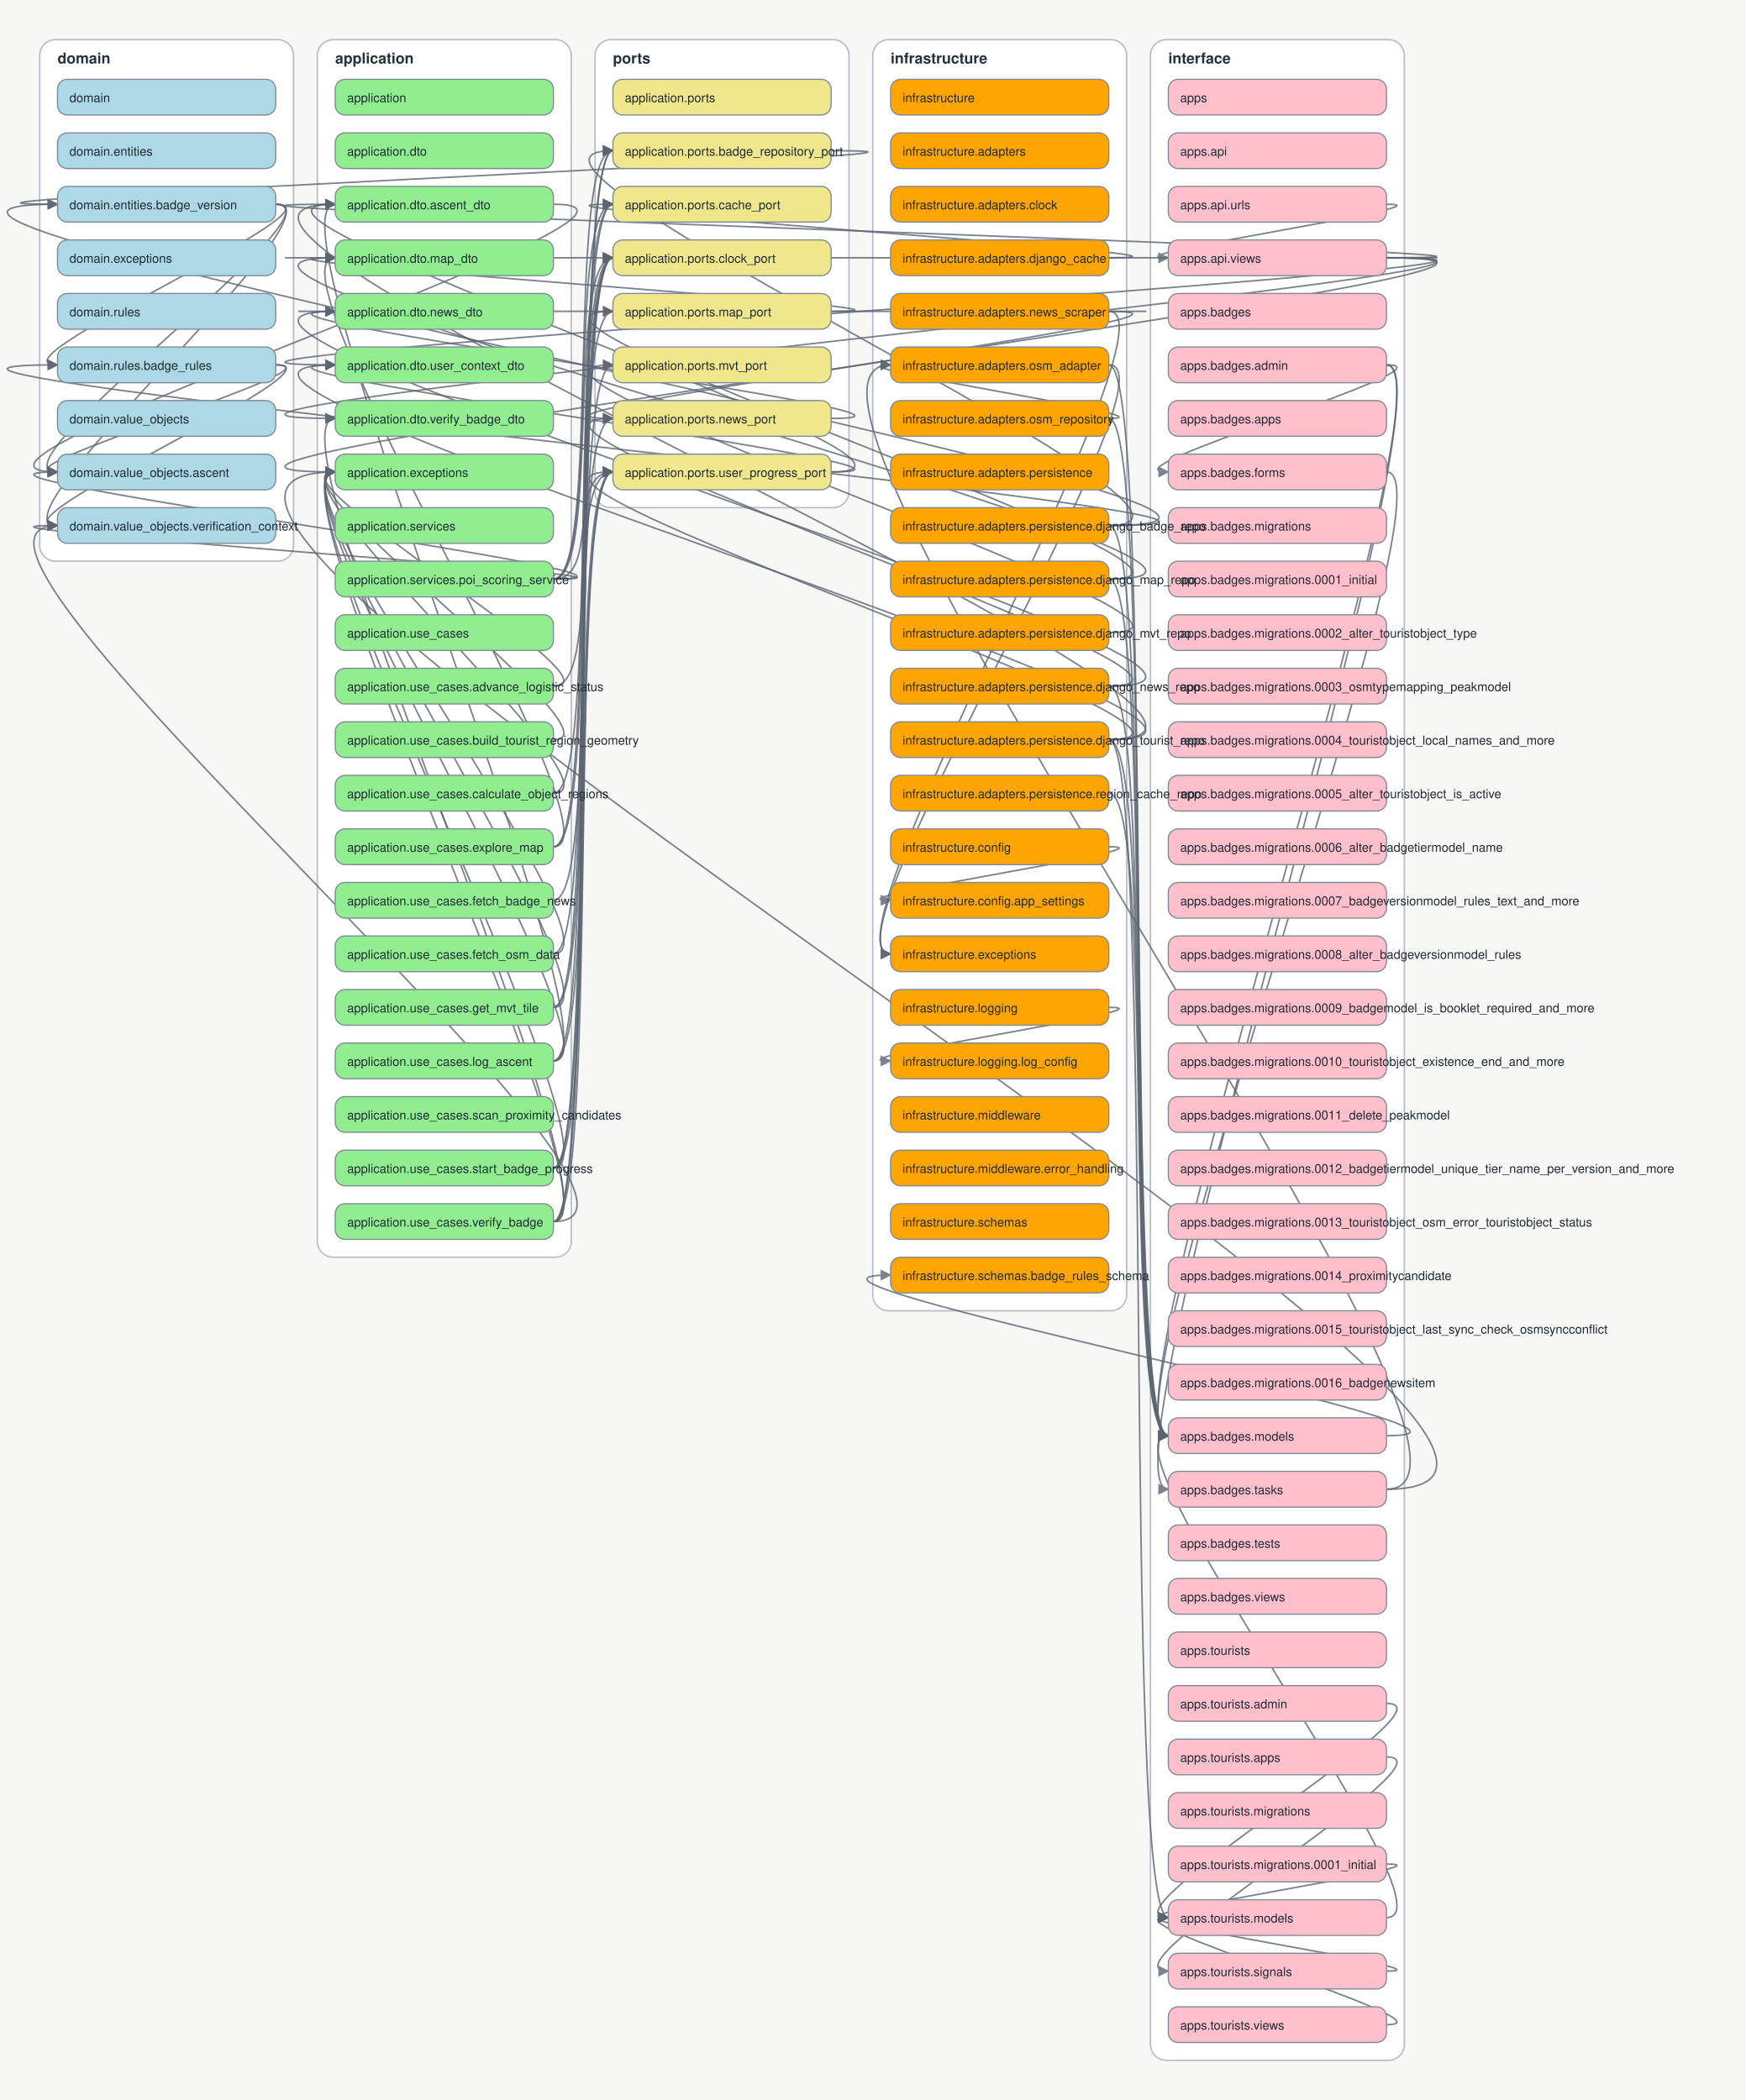
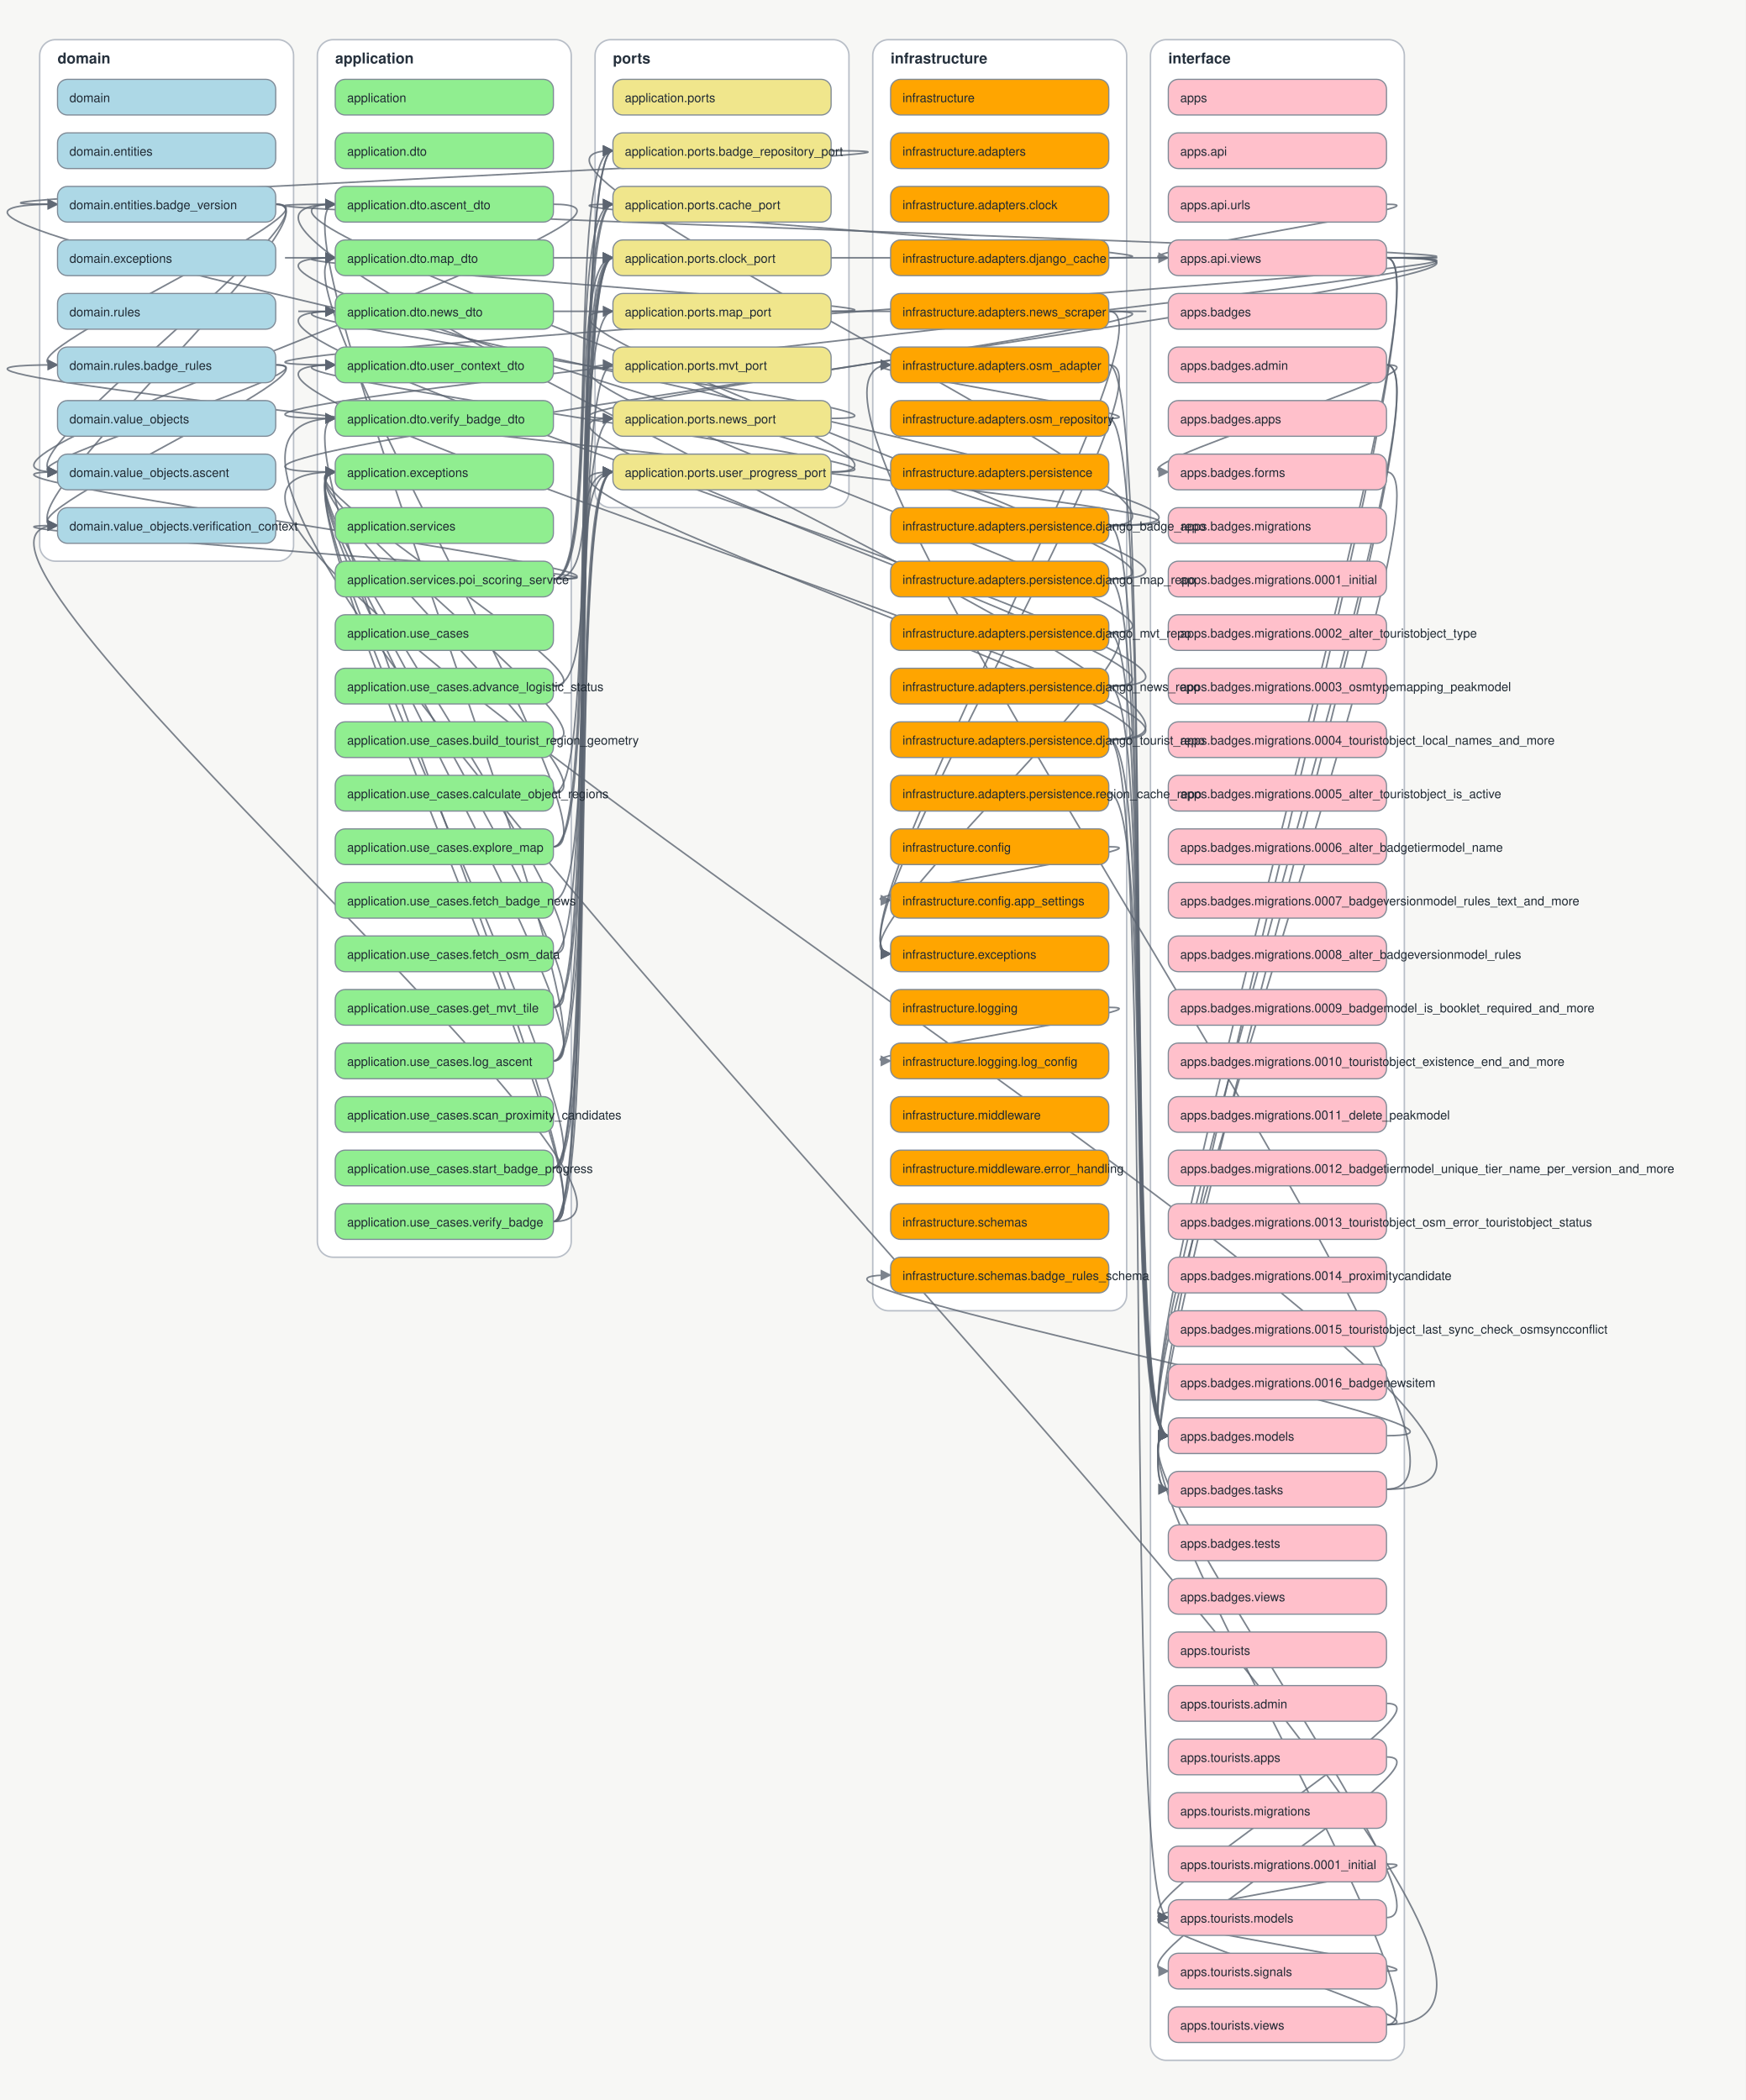
<svg xmlns="http://www.w3.org/2000/svg" width="1760" height="2118" viewBox="0 0 1760 2118">
  <defs>
    <marker id="arrow" viewBox="0 0 10 10" refX="9" refY="5" markerWidth="7" markerHeight="7" orient="auto-start-reverse">
      <path d="M 0 0 L 10 5 L 0 10 z" fill="#5b6470" />
    </marker>
  </defs>
  <rect width="100%" height="100%" fill="#f7f7f5" />
  <rect x="40" y="40" width="256" height="526" rx="16" fill="#ffffff" stroke="#b8bec7" stroke-width="1.5" />
  <text x="58" y="64" font-family="Helvetica, Arial, sans-serif" font-size="15" font-weight="700" fill="#26313d">domain</text>
  <rect x="320" y="40" width="256" height="1228" rx="16" fill="#ffffff" stroke="#b8bec7" stroke-width="1.5" />
  <text x="338" y="64" font-family="Helvetica, Arial, sans-serif" font-size="15" font-weight="700" fill="#26313d">application</text>
  <rect x="600" y="40" width="256" height="472" rx="16" fill="#ffffff" stroke="#b8bec7" stroke-width="1.5" />
  <text x="618" y="64" font-family="Helvetica, Arial, sans-serif" font-size="15" font-weight="700" fill="#26313d">ports</text>
  <rect x="880" y="40" width="256" height="1282" rx="16" fill="#ffffff" stroke="#b8bec7" stroke-width="1.5" />
  <text x="898" y="64" font-family="Helvetica, Arial, sans-serif" font-size="15" font-weight="700" fill="#26313d">infrastructure</text>
  <rect x="1160" y="40" width="256" height="2038" rx="16" fill="#ffffff" stroke="#b8bec7" stroke-width="1.5" />
  <text x="1178" y="64" font-family="Helvetica, Arial, sans-serif" font-size="15" font-weight="700" fill="#26313d">interface</text>
  <path d="M 558.0 206.0 C 733.0 206.0, -117.0 476.0, 58.0 476.0" fill="none" stroke="#5b6470" stroke-width="1.6" opacity="0.8" marker-end="url(#arrow)" />
  <path d="M 838.0 152.0 C 1111.0 152.0, -215.0 206.0, 58.0 206.0" fill="none" stroke="#5b6470" stroke-width="1.6" opacity="0.8" marker-end="url(#arrow)" />
  <path d="M 838.0 314.0 C 1013.0 314.0, 163.0 260.0, 338.0 260.0" fill="none" stroke="#5b6470" stroke-width="1.6" opacity="0.8" marker-end="url(#arrow)" />
  <path d="M 838.0 422.0 C 1013.0 422.0, 163.0 314.0, 338.0 314.0" fill="none" stroke="#5b6470" stroke-width="1.6" opacity="0.8" marker-end="url(#arrow)" />
  <path d="M 838.0 476.0 C 1013.0 476.0, 163.0 206.0, 338.0 206.0" fill="none" stroke="#5b6470" stroke-width="1.6" opacity="0.8" marker-end="url(#arrow)" />
  <path d="M 838.0 476.0 C 1013.0 476.0, 163.0 368.0, 338.0 368.0" fill="none" stroke="#5b6470" stroke-width="1.6" opacity="0.8" marker-end="url(#arrow)" />
  <path d="M 558.0 584.0 C 606.0 584.0, 570.0 152.0, 618.0 152.0" fill="none" stroke="#5b6470" stroke-width="1.6" opacity="0.8" marker-end="url(#arrow)" />
  <path d="M 558.0 584.0 C 606.0 584.0, 570.0 206.0, 618.0 206.0" fill="none" stroke="#5b6470" stroke-width="1.6" opacity="0.8" marker-end="url(#arrow)" />
  <path d="M 558.0 584.0 C 606.0 584.0, 570.0 260.0, 618.0 260.0" fill="none" stroke="#5b6470" stroke-width="1.6" opacity="0.8" marker-end="url(#arrow)" />
  <path d="M 558.0 584.0 C 606.0 584.0, 570.0 476.0, 618.0 476.0" fill="none" stroke="#5b6470" stroke-width="1.6" opacity="0.8" marker-end="url(#arrow)" />
  <path d="M 558.0 584.0 C 733.0 584.0, -117.0 476.0, 58.0 476.0" fill="none" stroke="#5b6470" stroke-width="1.6" opacity="0.8" marker-end="url(#arrow)" />
  <path d="M 558.0 584.0 C 733.0 584.0, -117.0 530.0, 58.0 530.0" fill="none" stroke="#5b6470" stroke-width="1.6" opacity="0.8" marker-end="url(#arrow)" />
  <path d="M 558.0 692.0 C 635.0 692.0, 261.0 476.0, 338.0 476.0" fill="none" stroke="#5b6470" stroke-width="1.6" opacity="0.8" marker-end="url(#arrow)" />
  <path d="M 558.0 692.0 C 606.0 692.0, 570.0 476.0, 618.0 476.0" fill="none" stroke="#5b6470" stroke-width="1.6" opacity="0.8" marker-end="url(#arrow)" />
  <path d="M 558.0 746.0 C 635.0 746.0, 261.0 476.0, 338.0 476.0" fill="none" stroke="#5b6470" stroke-width="1.6" opacity="0.8" marker-end="url(#arrow)" />
  <path d="M 558.0 800.0 C 635.0 800.0, 261.0 476.0, 338.0 476.0" fill="none" stroke="#5b6470" stroke-width="1.6" opacity="0.8" marker-end="url(#arrow)" />
  <path d="M 558.0 800.0 C 606.0 800.0, 570.0 260.0, 618.0 260.0" fill="none" stroke="#5b6470" stroke-width="1.6" opacity="0.8" marker-end="url(#arrow)" />
  <path d="M 558.0 854.0 C 635.0 854.0, 261.0 260.0, 338.0 260.0" fill="none" stroke="#5b6470" stroke-width="1.6" opacity="0.8" marker-end="url(#arrow)" />
  <path d="M 558.0 854.0 C 606.0 854.0, 570.0 206.0, 618.0 206.0" fill="none" stroke="#5b6470" stroke-width="1.6" opacity="0.8" marker-end="url(#arrow)" />
  <path d="M 558.0 854.0 C 606.0 854.0, 570.0 314.0, 618.0 314.0" fill="none" stroke="#5b6470" stroke-width="1.6" opacity="0.8" marker-end="url(#arrow)" />
  <path d="M 558.0 908.0 C 606.0 908.0, 570.0 422.0, 618.0 422.0" fill="none" stroke="#5b6470" stroke-width="1.6" opacity="0.8" marker-end="url(#arrow)" />
  <path d="M 558.0 962.0 C 635.0 962.0, 261.0 476.0, 338.0 476.0" fill="none" stroke="#5b6470" stroke-width="1.6" opacity="0.8" marker-end="url(#arrow)" />
  <path d="M 558.0 962.0 C 606.0 962.0, 570.0 260.0, 618.0 260.0" fill="none" stroke="#5b6470" stroke-width="1.6" opacity="0.8" marker-end="url(#arrow)" />
  <path d="M 558.0 1016.0 C 635.0 1016.0, 261.0 476.0, 338.0 476.0" fill="none" stroke="#5b6470" stroke-width="1.6" opacity="0.8" marker-end="url(#arrow)" />
  <path d="M 558.0 1016.0 C 606.0 1016.0, 570.0 206.0, 618.0 206.0" fill="none" stroke="#5b6470" stroke-width="1.6" opacity="0.8" marker-end="url(#arrow)" />
  <path d="M 558.0 1016.0 C 606.0 1016.0, 570.0 368.0, 618.0 368.0" fill="none" stroke="#5b6470" stroke-width="1.6" opacity="0.8" marker-end="url(#arrow)" />
  <path d="M 558.0 1070.0 C 635.0 1070.0, 261.0 206.0, 338.0 206.0" fill="none" stroke="#5b6470" stroke-width="1.6" opacity="0.8" marker-end="url(#arrow)" />
  <path d="M 558.0 1070.0 C 635.0 1070.0, 261.0 476.0, 338.0 476.0" fill="none" stroke="#5b6470" stroke-width="1.6" opacity="0.8" marker-end="url(#arrow)" />
  <path d="M 558.0 1070.0 C 606.0 1070.0, 570.0 260.0, 618.0 260.0" fill="none" stroke="#5b6470" stroke-width="1.6" opacity="0.8" marker-end="url(#arrow)" />
  <path d="M 558.0 1070.0 C 606.0 1070.0, 570.0 476.0, 618.0 476.0" fill="none" stroke="#5b6470" stroke-width="1.6" opacity="0.8" marker-end="url(#arrow)" />
  <path d="M 558.0 1178.0 C 635.0 1178.0, 261.0 476.0, 338.0 476.0" fill="none" stroke="#5b6470" stroke-width="1.6" opacity="0.8" marker-end="url(#arrow)" />
  <path d="M 558.0 1178.0 C 606.0 1178.0, 570.0 152.0, 618.0 152.0" fill="none" stroke="#5b6470" stroke-width="1.6" opacity="0.8" marker-end="url(#arrow)" />
  <path d="M 558.0 1178.0 C 606.0 1178.0, 570.0 260.0, 618.0 260.0" fill="none" stroke="#5b6470" stroke-width="1.6" opacity="0.8" marker-end="url(#arrow)" />
  <path d="M 558.0 1178.0 C 606.0 1178.0, 570.0 476.0, 618.0 476.0" fill="none" stroke="#5b6470" stroke-width="1.6" opacity="0.8" marker-end="url(#arrow)" />
  <path d="M 558.0 1232.0 C 635.0 1232.0, 261.0 422.0, 338.0 422.0" fill="none" stroke="#5b6470" stroke-width="1.6" opacity="0.8" marker-end="url(#arrow)" />
  <path d="M 558.0 1232.0 C 635.0 1232.0, 261.0 476.0, 338.0 476.0" fill="none" stroke="#5b6470" stroke-width="1.6" opacity="0.8" marker-end="url(#arrow)" />
  <path d="M 558.0 1232.0 C 606.0 1232.0, 570.0 152.0, 618.0 152.0" fill="none" stroke="#5b6470" stroke-width="1.6" opacity="0.8" marker-end="url(#arrow)" />
  <path d="M 558.0 1232.0 C 606.0 1232.0, 570.0 260.0, 618.0 260.0" fill="none" stroke="#5b6470" stroke-width="1.6" opacity="0.8" marker-end="url(#arrow)" />
  <path d="M 558.0 1232.0 C 606.0 1232.0, 570.0 476.0, 618.0 476.0" fill="none" stroke="#5b6470" stroke-width="1.6" opacity="0.8" marker-end="url(#arrow)" />
  <path d="M 558.0 1232.0 C 733.0 1232.0, -117.0 530.0, 58.0 530.0" fill="none" stroke="#5b6470" stroke-width="1.6" opacity="0.8" marker-end="url(#arrow)" />
  <path d="M 1398.0 206.0 C 1475.0 206.0, 1101.0 260.0, 1178.0 260.0" fill="none" stroke="#5b6470" stroke-width="1.6" opacity="0.8" marker-end="url(#arrow)" />
  <path d="M 1398.0 260.0 C 1769.0 260.0, -33.0 206.0, 338.0 206.0" fill="none" stroke="#5b6470" stroke-width="1.6" opacity="0.8" marker-end="url(#arrow)" />
  <path d="M 1398.0 260.0 C 1769.0 260.0, -33.0 260.0, 338.0 260.0" fill="none" stroke="#5b6470" stroke-width="1.6" opacity="0.8" marker-end="url(#arrow)" />
  <path d="M 1398.0 260.0 C 1769.0 260.0, -33.0 368.0, 338.0 368.0" fill="none" stroke="#5b6470" stroke-width="1.6" opacity="0.8" marker-end="url(#arrow)" />
  <path d="M 1398.0 260.0 C 1769.0 260.0, -33.0 422.0, 338.0 422.0" fill="none" stroke="#5b6470" stroke-width="1.6" opacity="0.8" marker-end="url(#arrow)" />
  <path d="M 1398.0 260.0 C 1769.0 260.0, -33.0 476.0, 338.0 476.0" fill="none" stroke="#5b6470" stroke-width="1.6" opacity="0.8" marker-end="url(#arrow)" />
+   <path d="M 1398.0 260.0 C 1475.0 260.0, 1101.0 1448.0, 1178.0 1448.0" fill="none" stroke="#5b6470" stroke-width="1.6" opacity="0.8" marker-end="url(#arrow)" />
+   <path d="M 1398.0 260.0 C 1475.0 260.0, 1101.0 1502.0, 1178.0 1502.0" fill="none" stroke="#5b6470" stroke-width="1.6" opacity="0.8" marker-end="url(#arrow)" />
  <path d="M 1398.0 368.0 C 1475.0 368.0, 1101.0 476.0, 1178.0 476.0" fill="none" stroke="#5b6470" stroke-width="1.6" opacity="0.8" marker-end="url(#arrow)" />
  <path d="M 1398.0 368.0 C 1475.0 368.0, 1101.0 1448.0, 1178.0 1448.0" fill="none" stroke="#5b6470" stroke-width="1.6" opacity="0.8" marker-end="url(#arrow)" />
  <path d="M 1398.0 368.0 C 1475.0 368.0, 1101.0 1502.0, 1178.0 1502.0" fill="none" stroke="#5b6470" stroke-width="1.6" opacity="0.8" marker-end="url(#arrow)" />
  <path d="M 1398.0 476.0 C 1475.0 476.0, 1101.0 1448.0, 1178.0 1448.0" fill="none" stroke="#5b6470" stroke-width="1.6" opacity="0.8" marker-end="url(#arrow)" />
  <path d="M 1398.0 1448.0 C 1573.0 1448.0, 723.0 1286.0, 898.0 1286.0" fill="none" stroke="#5b6470" stroke-width="1.6" opacity="0.8" marker-end="url(#arrow)" />
  <path d="M 1398.0 1502.0 C 1769.0 1502.0, -33.0 476.0, 338.0 476.0" fill="none" stroke="#5b6470" stroke-width="1.6" opacity="0.8" marker-end="url(#arrow)" />
  <path d="M 1398.0 1502.0 C 1573.0 1502.0, 723.0 368.0, 898.0 368.0" fill="none" stroke="#5b6470" stroke-width="1.6" opacity="0.8" marker-end="url(#arrow)" />
  <path d="M 1398.0 1718.0 C 1475.0 1718.0, 1101.0 1934.0, 1178.0 1934.0" fill="none" stroke="#5b6470" stroke-width="1.6" opacity="0.8" marker-end="url(#arrow)" />
  <path d="M 1398.0 1772.0 C 1475.0 1772.0, 1101.0 1988.0, 1178.0 1988.0" fill="none" stroke="#5b6470" stroke-width="1.6" opacity="0.8" marker-end="url(#arrow)" />
  <path d="M 1398.0 1880.0 C 1475.0 1880.0, 1101.0 1934.0, 1178.0 1934.0" fill="none" stroke="#5b6470" stroke-width="1.6" opacity="0.8" marker-end="url(#arrow)" />
  <path d="M 1398.0 1934.0 C 1475.0 1934.0, 1101.0 1448.0, 1178.0 1448.0" fill="none" stroke="#5b6470" stroke-width="1.6" opacity="0.8" marker-end="url(#arrow)" />
  <path d="M 1398.0 1988.0 C 1475.0 1988.0, 1101.0 1934.0, 1178.0 1934.0" fill="none" stroke="#5b6470" stroke-width="1.6" opacity="0.8" marker-end="url(#arrow)" />
+   <path d="M 1398.0 2042.0 C 1769.0 2042.0, -33.0 422.0, 338.0 422.0" fill="none" stroke="#5b6470" stroke-width="1.6" opacity="0.8" marker-end="url(#arrow)" />
+   <path d="M 1398.0 2042.0 C 1475.0 2042.0, 1101.0 1448.0, 1178.0 1448.0" fill="none" stroke="#5b6470" stroke-width="1.6" opacity="0.8" marker-end="url(#arrow)" />
  <path d="M 1398.0 2042.0 C 1475.0 2042.0, 1101.0 1934.0, 1178.0 1934.0" fill="none" stroke="#5b6470" stroke-width="1.6" opacity="0.8" marker-end="url(#arrow)" />
  <path d="M 278.0 206.0 C 355.0 206.0, -19.0 368.0, 58.0 368.0" fill="none" stroke="#5b6470" stroke-width="1.6" opacity="0.8" marker-end="url(#arrow)" />
  <path d="M 278.0 206.0 C 355.0 206.0, -19.0 476.0, 58.0 476.0" fill="none" stroke="#5b6470" stroke-width="1.6" opacity="0.8" marker-end="url(#arrow)" />
  <path d="M 278.0 206.0 C 355.0 206.0, -19.0 530.0, 58.0 530.0" fill="none" stroke="#5b6470" stroke-width="1.6" opacity="0.8" marker-end="url(#arrow)" />
  <path d="M 278.0 368.0 C 355.0 368.0, -19.0 476.0, 58.0 476.0" fill="none" stroke="#5b6470" stroke-width="1.6" opacity="0.8" marker-end="url(#arrow)" />
  <path d="M 278.0 368.0 C 355.0 368.0, -19.0 530.0, 58.0 530.0" fill="none" stroke="#5b6470" stroke-width="1.6" opacity="0.8" marker-end="url(#arrow)" />
  <path d="M 1118.0 260.0 C 1293.0 260.0, 443.0 206.0, 618.0 206.0" fill="none" stroke="#5b6470" stroke-width="1.6" opacity="0.8" marker-end="url(#arrow)" />
  <path d="M 1118.0 314.0 C 1391.0 314.0, 65.0 314.0, 338.0 314.0" fill="none" stroke="#5b6470" stroke-width="1.6" opacity="0.8" marker-end="url(#arrow)" />
  <path d="M 1118.0 314.0 C 1293.0 314.0, 443.0 422.0, 618.0 422.0" fill="none" stroke="#5b6470" stroke-width="1.6" opacity="0.8" marker-end="url(#arrow)" />
  <path d="M 1118.0 314.0 C 1195.0 314.0, 821.0 962.0, 898.0 962.0" fill="none" stroke="#5b6470" stroke-width="1.6" opacity="0.8" marker-end="url(#arrow)" />
  <path d="M 1118.0 368.0 C 1166.0 368.0, 1130.0 1448.0, 1178.0 1448.0" fill="none" stroke="#5b6470" stroke-width="1.6" opacity="0.8" marker-end="url(#arrow)" />
  <path d="M 1118.0 368.0 C 1195.0 368.0, 821.0 962.0, 898.0 962.0" fill="none" stroke="#5b6470" stroke-width="1.6" opacity="0.8" marker-end="url(#arrow)" />
  <path d="M 1118.0 422.0 C 1166.0 422.0, 1130.0 1448.0, 1178.0 1448.0" fill="none" stroke="#5b6470" stroke-width="1.6" opacity="0.8" marker-end="url(#arrow)" />
  <path d="M 1118.0 422.0 C 1195.0 422.0, 821.0 368.0, 898.0 368.0" fill="none" stroke="#5b6470" stroke-width="1.6" opacity="0.8" marker-end="url(#arrow)" />
  <path d="M 1118.0 530.0 C 1293.0 530.0, 443.0 152.0, 618.0 152.0" fill="none" stroke="#5b6470" stroke-width="1.6" opacity="0.8" marker-end="url(#arrow)" />
  <path d="M 1118.0 530.0 C 1166.0 530.0, 1130.0 1448.0, 1178.0 1448.0" fill="none" stroke="#5b6470" stroke-width="1.6" opacity="0.8" marker-end="url(#arrow)" />
  <path d="M 1118.0 530.0 C 1489.0 530.0, -313.0 206.0, 58.0 206.0" fill="none" stroke="#5b6470" stroke-width="1.6" opacity="0.8" marker-end="url(#arrow)" />
  <path d="M 1118.0 530.0 C 1489.0 530.0, -313.0 368.0, 58.0 368.0" fill="none" stroke="#5b6470" stroke-width="1.6" opacity="0.8" marker-end="url(#arrow)" />
  <path d="M 1118.0 584.0 C 1391.0 584.0, 65.0 260.0, 338.0 260.0" fill="none" stroke="#5b6470" stroke-width="1.6" opacity="0.8" marker-end="url(#arrow)" />
  <path d="M 1118.0 584.0 C 1293.0 584.0, 443.0 314.0, 618.0 314.0" fill="none" stroke="#5b6470" stroke-width="1.6" opacity="0.8" marker-end="url(#arrow)" />
  <path d="M 1118.0 584.0 C 1166.0 584.0, 1130.0 1448.0, 1178.0 1448.0" fill="none" stroke="#5b6470" stroke-width="1.6" opacity="0.8" marker-end="url(#arrow)" />
  <path d="M 1118.0 638.0 C 1293.0 638.0, 443.0 368.0, 618.0 368.0" fill="none" stroke="#5b6470" stroke-width="1.6" opacity="0.8" marker-end="url(#arrow)" />
+   <path d="M 1118.0 638.0 C 1166.0 638.0, 1130.0 1448.0, 1178.0 1448.0" fill="none" stroke="#5b6470" stroke-width="1.6" opacity="0.8" marker-end="url(#arrow)" />
+   <path d="M 1118.0 638.0 C 1195.0 638.0, 821.0 962.0, 898.0 962.0" fill="none" stroke="#5b6470" stroke-width="1.6" opacity="0.8" marker-end="url(#arrow)" />
  <path d="M 1118.0 692.0 C 1391.0 692.0, 65.0 314.0, 338.0 314.0" fill="none" stroke="#5b6470" stroke-width="1.6" opacity="0.8" marker-end="url(#arrow)" />
  <path d="M 1118.0 692.0 C 1293.0 692.0, 443.0 422.0, 618.0 422.0" fill="none" stroke="#5b6470" stroke-width="1.6" opacity="0.8" marker-end="url(#arrow)" />
  <path d="M 1118.0 692.0 C 1166.0 692.0, 1130.0 1448.0, 1178.0 1448.0" fill="none" stroke="#5b6470" stroke-width="1.6" opacity="0.8" marker-end="url(#arrow)" />
  <path d="M 1118.0 746.0 C 1391.0 746.0, 65.0 206.0, 338.0 206.0" fill="none" stroke="#5b6470" stroke-width="1.6" opacity="0.8" marker-end="url(#arrow)" />
  <path d="M 1118.0 746.0 C 1391.0 746.0, 65.0 368.0, 338.0 368.0" fill="none" stroke="#5b6470" stroke-width="1.6" opacity="0.8" marker-end="url(#arrow)" />
  <path d="M 1118.0 746.0 C 1293.0 746.0, 443.0 476.0, 618.0 476.0" fill="none" stroke="#5b6470" stroke-width="1.6" opacity="0.8" marker-end="url(#arrow)" />
  <path d="M 1118.0 746.0 C 1166.0 746.0, 1130.0 1448.0, 1178.0 1448.0" fill="none" stroke="#5b6470" stroke-width="1.6" opacity="0.8" marker-end="url(#arrow)" />
  <path d="M 1118.0 746.0 C 1166.0 746.0, 1130.0 1934.0, 1178.0 1934.0" fill="none" stroke="#5b6470" stroke-width="1.6" opacity="0.8" marker-end="url(#arrow)" />
  <path d="M 1118.0 800.0 C 1166.0 800.0, 1130.0 1448.0, 1178.0 1448.0" fill="none" stroke="#5b6470" stroke-width="1.6" opacity="0.8" marker-end="url(#arrow)" />
  <path d="M 1118.0 854.0 C 1195.0 854.0, 821.0 908.0, 898.0 908.0" fill="none" stroke="#5b6470" stroke-width="1.6" opacity="0.8" marker-end="url(#arrow)" />
  <path d="M 1118.0 1016.0 C 1195.0 1016.0, 821.0 1070.0, 898.0 1070.0" fill="none" stroke="#5b6470" stroke-width="1.6" opacity="0.8" marker-end="url(#arrow)" />
  <rect x="338" y="80" width="220" height="36" rx="10" fill="lightgreen" stroke="#7f8a96" stroke-width="1.2" />
  <text x="350" y="103" font-family="Helvetica, Arial, sans-serif" font-size="12.5" fill="#1f2933">application</text>
  <rect x="338" y="134" width="220" height="36" rx="10" fill="lightgreen" stroke="#7f8a96" stroke-width="1.2" />
  <text x="350" y="157" font-family="Helvetica, Arial, sans-serif" font-size="12.5" fill="#1f2933">application.dto</text>
  <rect x="338" y="188" width="220" height="36" rx="10" fill="lightgreen" stroke="#7f8a96" stroke-width="1.2" />
  <text x="350" y="211" font-family="Helvetica, Arial, sans-serif" font-size="12.5" fill="#1f2933">application.dto.ascent_dto</text>
  <rect x="338" y="242" width="220" height="36" rx="10" fill="lightgreen" stroke="#7f8a96" stroke-width="1.2" />
  <text x="350" y="265" font-family="Helvetica, Arial, sans-serif" font-size="12.5" fill="#1f2933">application.dto.map_dto</text>
  <rect x="338" y="296" width="220" height="36" rx="10" fill="lightgreen" stroke="#7f8a96" stroke-width="1.2" />
  <text x="350" y="319" font-family="Helvetica, Arial, sans-serif" font-size="12.5" fill="#1f2933">application.dto.news_dto</text>
  <rect x="338" y="350" width="220" height="36" rx="10" fill="lightgreen" stroke="#7f8a96" stroke-width="1.2" />
  <text x="350" y="373" font-family="Helvetica, Arial, sans-serif" font-size="12.5" fill="#1f2933">application.dto.user_context_dto</text>
  <rect x="338" y="404" width="220" height="36" rx="10" fill="lightgreen" stroke="#7f8a96" stroke-width="1.2" />
  <text x="350" y="427" font-family="Helvetica, Arial, sans-serif" font-size="12.5" fill="#1f2933">application.dto.verify_badge_dto</text>
  <rect x="338" y="458" width="220" height="36" rx="10" fill="lightgreen" stroke="#7f8a96" stroke-width="1.2" />
  <text x="350" y="481" font-family="Helvetica, Arial, sans-serif" font-size="12.5" fill="#1f2933">application.exceptions</text>
  <rect x="618" y="80" width="220" height="36" rx="10" fill="khaki" stroke="#7f8a96" stroke-width="1.2" />
  <text x="630" y="103" font-family="Helvetica, Arial, sans-serif" font-size="12.5" fill="#1f2933">application.ports</text>
  <rect x="618" y="134" width="220" height="36" rx="10" fill="khaki" stroke="#7f8a96" stroke-width="1.2" />
  <text x="630" y="157" font-family="Helvetica, Arial, sans-serif" font-size="12.5" fill="#1f2933">application.ports.badge_repository_port</text>
  <rect x="618" y="188" width="220" height="36" rx="10" fill="khaki" stroke="#7f8a96" stroke-width="1.2" />
  <text x="630" y="211" font-family="Helvetica, Arial, sans-serif" font-size="12.5" fill="#1f2933">application.ports.cache_port</text>
  <rect x="618" y="242" width="220" height="36" rx="10" fill="khaki" stroke="#7f8a96" stroke-width="1.2" />
  <text x="630" y="265" font-family="Helvetica, Arial, sans-serif" font-size="12.5" fill="#1f2933">application.ports.clock_port</text>
  <rect x="618" y="296" width="220" height="36" rx="10" fill="khaki" stroke="#7f8a96" stroke-width="1.2" />
  <text x="630" y="319" font-family="Helvetica, Arial, sans-serif" font-size="12.5" fill="#1f2933">application.ports.map_port</text>
  <rect x="618" y="350" width="220" height="36" rx="10" fill="khaki" stroke="#7f8a96" stroke-width="1.2" />
  <text x="630" y="373" font-family="Helvetica, Arial, sans-serif" font-size="12.5" fill="#1f2933">application.ports.mvt_port</text>
  <rect x="618" y="404" width="220" height="36" rx="10" fill="khaki" stroke="#7f8a96" stroke-width="1.2" />
  <text x="630" y="427" font-family="Helvetica, Arial, sans-serif" font-size="12.5" fill="#1f2933">application.ports.news_port</text>
  <rect x="618" y="458" width="220" height="36" rx="10" fill="khaki" stroke="#7f8a96" stroke-width="1.2" />
  <text x="630" y="481" font-family="Helvetica, Arial, sans-serif" font-size="12.5" fill="#1f2933">application.ports.user_progress_port</text>
  <rect x="338" y="512" width="220" height="36" rx="10" fill="lightgreen" stroke="#7f8a96" stroke-width="1.2" />
  <text x="350" y="535" font-family="Helvetica, Arial, sans-serif" font-size="12.5" fill="#1f2933">application.services</text>
  <rect x="338" y="566" width="220" height="36" rx="10" fill="lightgreen" stroke="#7f8a96" stroke-width="1.2" />
  <text x="350" y="589" font-family="Helvetica, Arial, sans-serif" font-size="12.5" fill="#1f2933">application.services.poi_scoring_service</text>
  <rect x="338" y="620" width="220" height="36" rx="10" fill="lightgreen" stroke="#7f8a96" stroke-width="1.2" />
  <text x="350" y="643" font-family="Helvetica, Arial, sans-serif" font-size="12.5" fill="#1f2933">application.use_cases</text>
  <rect x="338" y="674" width="220" height="36" rx="10" fill="lightgreen" stroke="#7f8a96" stroke-width="1.2" />
  <text x="350" y="697" font-family="Helvetica, Arial, sans-serif" font-size="12.5" fill="#1f2933">application.use_cases.advance_logistic_status</text>
  <rect x="338" y="728" width="220" height="36" rx="10" fill="lightgreen" stroke="#7f8a96" stroke-width="1.2" />
  <text x="350" y="751" font-family="Helvetica, Arial, sans-serif" font-size="12.5" fill="#1f2933">application.use_cases.build_tourist_region_geometry</text>
  <rect x="338" y="782" width="220" height="36" rx="10" fill="lightgreen" stroke="#7f8a96" stroke-width="1.2" />
  <text x="350" y="805" font-family="Helvetica, Arial, sans-serif" font-size="12.5" fill="#1f2933">application.use_cases.calculate_object_regions</text>
  <rect x="338" y="836" width="220" height="36" rx="10" fill="lightgreen" stroke="#7f8a96" stroke-width="1.2" />
  <text x="350" y="859" font-family="Helvetica, Arial, sans-serif" font-size="12.5" fill="#1f2933">application.use_cases.explore_map</text>
  <rect x="338" y="890" width="220" height="36" rx="10" fill="lightgreen" stroke="#7f8a96" stroke-width="1.2" />
  <text x="350" y="913" font-family="Helvetica, Arial, sans-serif" font-size="12.5" fill="#1f2933">application.use_cases.fetch_badge_news</text>
  <rect x="338" y="944" width="220" height="36" rx="10" fill="lightgreen" stroke="#7f8a96" stroke-width="1.2" />
  <text x="350" y="967" font-family="Helvetica, Arial, sans-serif" font-size="12.5" fill="#1f2933">application.use_cases.fetch_osm_data</text>
  <rect x="338" y="998" width="220" height="36" rx="10" fill="lightgreen" stroke="#7f8a96" stroke-width="1.2" />
  <text x="350" y="1021" font-family="Helvetica, Arial, sans-serif" font-size="12.5" fill="#1f2933">application.use_cases.get_mvt_tile</text>
  <rect x="338" y="1052" width="220" height="36" rx="10" fill="lightgreen" stroke="#7f8a96" stroke-width="1.2" />
  <text x="350" y="1075" font-family="Helvetica, Arial, sans-serif" font-size="12.5" fill="#1f2933">application.use_cases.log_ascent</text>
  <rect x="338" y="1106" width="220" height="36" rx="10" fill="lightgreen" stroke="#7f8a96" stroke-width="1.2" />
  <text x="350" y="1129" font-family="Helvetica, Arial, sans-serif" font-size="12.5" fill="#1f2933">application.use_cases.scan_proximity_candidates</text>
  <rect x="338" y="1160" width="220" height="36" rx="10" fill="lightgreen" stroke="#7f8a96" stroke-width="1.2" />
  <text x="350" y="1183" font-family="Helvetica, Arial, sans-serif" font-size="12.5" fill="#1f2933">application.use_cases.start_badge_progress</text>
  <rect x="338" y="1214" width="220" height="36" rx="10" fill="lightgreen" stroke="#7f8a96" stroke-width="1.2" />
  <text x="350" y="1237" font-family="Helvetica, Arial, sans-serif" font-size="12.5" fill="#1f2933">application.use_cases.verify_badge</text>
  <rect x="1178" y="80" width="220" height="36" rx="10" fill="pink" stroke="#7f8a96" stroke-width="1.2" />
  <text x="1190" y="103" font-family="Helvetica, Arial, sans-serif" font-size="12.5" fill="#1f2933">apps</text>
  <rect x="1178" y="134" width="220" height="36" rx="10" fill="pink" stroke="#7f8a96" stroke-width="1.2" />
  <text x="1190" y="157" font-family="Helvetica, Arial, sans-serif" font-size="12.5" fill="#1f2933">apps.api</text>
  <rect x="1178" y="188" width="220" height="36" rx="10" fill="pink" stroke="#7f8a96" stroke-width="1.2" />
  <text x="1190" y="211" font-family="Helvetica, Arial, sans-serif" font-size="12.5" fill="#1f2933">apps.api.urls</text>
  <rect x="1178" y="242" width="220" height="36" rx="10" fill="pink" stroke="#7f8a96" stroke-width="1.2" />
  <text x="1190" y="265" font-family="Helvetica, Arial, sans-serif" font-size="12.5" fill="#1f2933">apps.api.views</text>
  <rect x="1178" y="296" width="220" height="36" rx="10" fill="pink" stroke="#7f8a96" stroke-width="1.2" />
  <text x="1190" y="319" font-family="Helvetica, Arial, sans-serif" font-size="12.5" fill="#1f2933">apps.badges</text>
  <rect x="1178" y="350" width="220" height="36" rx="10" fill="pink" stroke="#7f8a96" stroke-width="1.2" />
  <text x="1190" y="373" font-family="Helvetica, Arial, sans-serif" font-size="12.5" fill="#1f2933">apps.badges.admin</text>
  <rect x="1178" y="404" width="220" height="36" rx="10" fill="pink" stroke="#7f8a96" stroke-width="1.2" />
  <text x="1190" y="427" font-family="Helvetica, Arial, sans-serif" font-size="12.5" fill="#1f2933">apps.badges.apps</text>
  <rect x="1178" y="458" width="220" height="36" rx="10" fill="pink" stroke="#7f8a96" stroke-width="1.2" />
  <text x="1190" y="481" font-family="Helvetica, Arial, sans-serif" font-size="12.5" fill="#1f2933">apps.badges.forms</text>
  <rect x="1178" y="512" width="220" height="36" rx="10" fill="pink" stroke="#7f8a96" stroke-width="1.2" />
  <text x="1190" y="535" font-family="Helvetica, Arial, sans-serif" font-size="12.5" fill="#1f2933">apps.badges.migrations</text>
  <rect x="1178" y="566" width="220" height="36" rx="10" fill="pink" stroke="#7f8a96" stroke-width="1.2" />
  <text x="1190" y="589" font-family="Helvetica, Arial, sans-serif" font-size="12.5" fill="#1f2933">apps.badges.migrations.0001_initial</text>
  <rect x="1178" y="620" width="220" height="36" rx="10" fill="pink" stroke="#7f8a96" stroke-width="1.2" />
  <text x="1190" y="643" font-family="Helvetica, Arial, sans-serif" font-size="12.5" fill="#1f2933">apps.badges.migrations.0002_alter_touristobject_type</text>
  <rect x="1178" y="674" width="220" height="36" rx="10" fill="pink" stroke="#7f8a96" stroke-width="1.2" />
  <text x="1190" y="697" font-family="Helvetica, Arial, sans-serif" font-size="12.5" fill="#1f2933">apps.badges.migrations.0003_osmtypemapping_peakmodel</text>
  <rect x="1178" y="728" width="220" height="36" rx="10" fill="pink" stroke="#7f8a96" stroke-width="1.2" />
  <text x="1190" y="751" font-family="Helvetica, Arial, sans-serif" font-size="12.5" fill="#1f2933">apps.badges.migrations.0004_touristobject_local_names_and_more</text>
  <rect x="1178" y="782" width="220" height="36" rx="10" fill="pink" stroke="#7f8a96" stroke-width="1.2" />
  <text x="1190" y="805" font-family="Helvetica, Arial, sans-serif" font-size="12.5" fill="#1f2933">apps.badges.migrations.0005_alter_touristobject_is_active</text>
  <rect x="1178" y="836" width="220" height="36" rx="10" fill="pink" stroke="#7f8a96" stroke-width="1.2" />
  <text x="1190" y="859" font-family="Helvetica, Arial, sans-serif" font-size="12.5" fill="#1f2933">apps.badges.migrations.0006_alter_badgetiermodel_name</text>
  <rect x="1178" y="890" width="220" height="36" rx="10" fill="pink" stroke="#7f8a96" stroke-width="1.2" />
  <text x="1190" y="913" font-family="Helvetica, Arial, sans-serif" font-size="12.5" fill="#1f2933">apps.badges.migrations.0007_badgeversionmodel_rules_text_and_more</text>
  <rect x="1178" y="944" width="220" height="36" rx="10" fill="pink" stroke="#7f8a96" stroke-width="1.2" />
  <text x="1190" y="967" font-family="Helvetica, Arial, sans-serif" font-size="12.5" fill="#1f2933">apps.badges.migrations.0008_alter_badgeversionmodel_rules</text>
  <rect x="1178" y="998" width="220" height="36" rx="10" fill="pink" stroke="#7f8a96" stroke-width="1.2" />
  <text x="1190" y="1021" font-family="Helvetica, Arial, sans-serif" font-size="12.5" fill="#1f2933">apps.badges.migrations.0009_badgemodel_is_booklet_required_and_more</text>
  <rect x="1178" y="1052" width="220" height="36" rx="10" fill="pink" stroke="#7f8a96" stroke-width="1.2" />
  <text x="1190" y="1075" font-family="Helvetica, Arial, sans-serif" font-size="12.5" fill="#1f2933">apps.badges.migrations.0010_touristobject_existence_end_and_more</text>
  <rect x="1178" y="1106" width="220" height="36" rx="10" fill="pink" stroke="#7f8a96" stroke-width="1.2" />
  <text x="1190" y="1129" font-family="Helvetica, Arial, sans-serif" font-size="12.5" fill="#1f2933">apps.badges.migrations.0011_delete_peakmodel</text>
  <rect x="1178" y="1160" width="220" height="36" rx="10" fill="pink" stroke="#7f8a96" stroke-width="1.2" />
  <text x="1190" y="1183" font-family="Helvetica, Arial, sans-serif" font-size="12.5" fill="#1f2933">apps.badges.migrations.0012_badgetiermodel_unique_tier_name_per_version_and_more</text>
  <rect x="1178" y="1214" width="220" height="36" rx="10" fill="pink" stroke="#7f8a96" stroke-width="1.2" />
  <text x="1190" y="1237" font-family="Helvetica, Arial, sans-serif" font-size="12.5" fill="#1f2933">apps.badges.migrations.0013_touristobject_osm_error_touristobject_status</text>
  <rect x="1178" y="1268" width="220" height="36" rx="10" fill="pink" stroke="#7f8a96" stroke-width="1.2" />
  <text x="1190" y="1291" font-family="Helvetica, Arial, sans-serif" font-size="12.5" fill="#1f2933">apps.badges.migrations.0014_proximitycandidate</text>
  <rect x="1178" y="1322" width="220" height="36" rx="10" fill="pink" stroke="#7f8a96" stroke-width="1.2" />
  <text x="1190" y="1345" font-family="Helvetica, Arial, sans-serif" font-size="12.5" fill="#1f2933">apps.badges.migrations.0015_touristobject_last_sync_check_osmsyncconflict</text>
  <rect x="1178" y="1376" width="220" height="36" rx="10" fill="pink" stroke="#7f8a96" stroke-width="1.2" />
  <text x="1190" y="1399" font-family="Helvetica, Arial, sans-serif" font-size="12.5" fill="#1f2933">apps.badges.migrations.0016_badgenewsitem</text>
  <rect x="1178" y="1430" width="220" height="36" rx="10" fill="pink" stroke="#7f8a96" stroke-width="1.2" />
  <text x="1190" y="1453" font-family="Helvetica, Arial, sans-serif" font-size="12.5" fill="#1f2933">apps.badges.models</text>
  <rect x="1178" y="1484" width="220" height="36" rx="10" fill="pink" stroke="#7f8a96" stroke-width="1.2" />
  <text x="1190" y="1507" font-family="Helvetica, Arial, sans-serif" font-size="12.5" fill="#1f2933">apps.badges.tasks</text>
  <rect x="1178" y="1538" width="220" height="36" rx="10" fill="pink" stroke="#7f8a96" stroke-width="1.2" />
  <text x="1190" y="1561" font-family="Helvetica, Arial, sans-serif" font-size="12.5" fill="#1f2933">apps.badges.tests</text>
  <rect x="1178" y="1592" width="220" height="36" rx="10" fill="pink" stroke="#7f8a96" stroke-width="1.2" />
  <text x="1190" y="1615" font-family="Helvetica, Arial, sans-serif" font-size="12.5" fill="#1f2933">apps.badges.views</text>
  <rect x="1178" y="1646" width="220" height="36" rx="10" fill="pink" stroke="#7f8a96" stroke-width="1.2" />
  <text x="1190" y="1669" font-family="Helvetica, Arial, sans-serif" font-size="12.5" fill="#1f2933">apps.tourists</text>
  <rect x="1178" y="1700" width="220" height="36" rx="10" fill="pink" stroke="#7f8a96" stroke-width="1.2" />
  <text x="1190" y="1723" font-family="Helvetica, Arial, sans-serif" font-size="12.5" fill="#1f2933">apps.tourists.admin</text>
  <rect x="1178" y="1754" width="220" height="36" rx="10" fill="pink" stroke="#7f8a96" stroke-width="1.2" />
  <text x="1190" y="1777" font-family="Helvetica, Arial, sans-serif" font-size="12.5" fill="#1f2933">apps.tourists.apps</text>
  <rect x="1178" y="1808" width="220" height="36" rx="10" fill="pink" stroke="#7f8a96" stroke-width="1.2" />
  <text x="1190" y="1831" font-family="Helvetica, Arial, sans-serif" font-size="12.5" fill="#1f2933">apps.tourists.migrations</text>
  <rect x="1178" y="1862" width="220" height="36" rx="10" fill="pink" stroke="#7f8a96" stroke-width="1.2" />
  <text x="1190" y="1885" font-family="Helvetica, Arial, sans-serif" font-size="12.5" fill="#1f2933">apps.tourists.migrations.0001_initial</text>
  <rect x="1178" y="1916" width="220" height="36" rx="10" fill="pink" stroke="#7f8a96" stroke-width="1.2" />
  <text x="1190" y="1939" font-family="Helvetica, Arial, sans-serif" font-size="12.5" fill="#1f2933">apps.tourists.models</text>
  <rect x="1178" y="1970" width="220" height="36" rx="10" fill="pink" stroke="#7f8a96" stroke-width="1.2" />
  <text x="1190" y="1993" font-family="Helvetica, Arial, sans-serif" font-size="12.5" fill="#1f2933">apps.tourists.signals</text>
  <rect x="1178" y="2024" width="220" height="36" rx="10" fill="pink" stroke="#7f8a96" stroke-width="1.2" />
  <text x="1190" y="2047" font-family="Helvetica, Arial, sans-serif" font-size="12.5" fill="#1f2933">apps.tourists.views</text>
  <rect x="58" y="80" width="220" height="36" rx="10" fill="lightblue" stroke="#7f8a96" stroke-width="1.2" />
  <text x="70" y="103" font-family="Helvetica, Arial, sans-serif" font-size="12.5" fill="#1f2933">domain</text>
  <rect x="58" y="134" width="220" height="36" rx="10" fill="lightblue" stroke="#7f8a96" stroke-width="1.2" />
  <text x="70" y="157" font-family="Helvetica, Arial, sans-serif" font-size="12.5" fill="#1f2933">domain.entities</text>
  <rect x="58" y="188" width="220" height="36" rx="10" fill="lightblue" stroke="#7f8a96" stroke-width="1.2" />
  <text x="70" y="211" font-family="Helvetica, Arial, sans-serif" font-size="12.5" fill="#1f2933">domain.entities.badge_version</text>
  <rect x="58" y="242" width="220" height="36" rx="10" fill="lightblue" stroke="#7f8a96" stroke-width="1.2" />
  <text x="70" y="265" font-family="Helvetica, Arial, sans-serif" font-size="12.5" fill="#1f2933">domain.exceptions</text>
  <rect x="58" y="296" width="220" height="36" rx="10" fill="lightblue" stroke="#7f8a96" stroke-width="1.2" />
  <text x="70" y="319" font-family="Helvetica, Arial, sans-serif" font-size="12.5" fill="#1f2933">domain.rules</text>
  <rect x="58" y="350" width="220" height="36" rx="10" fill="lightblue" stroke="#7f8a96" stroke-width="1.2" />
  <text x="70" y="373" font-family="Helvetica, Arial, sans-serif" font-size="12.5" fill="#1f2933">domain.rules.badge_rules</text>
  <rect x="58" y="404" width="220" height="36" rx="10" fill="lightblue" stroke="#7f8a96" stroke-width="1.2" />
  <text x="70" y="427" font-family="Helvetica, Arial, sans-serif" font-size="12.5" fill="#1f2933">domain.value_objects</text>
  <rect x="58" y="458" width="220" height="36" rx="10" fill="lightblue" stroke="#7f8a96" stroke-width="1.2" />
  <text x="70" y="481" font-family="Helvetica, Arial, sans-serif" font-size="12.5" fill="#1f2933">domain.value_objects.ascent</text>
  <rect x="58" y="512" width="220" height="36" rx="10" fill="lightblue" stroke="#7f8a96" stroke-width="1.2" />
  <text x="70" y="535" font-family="Helvetica, Arial, sans-serif" font-size="12.5" fill="#1f2933">domain.value_objects.verification_context</text>
  <rect x="898" y="80" width="220" height="36" rx="10" fill="orange" stroke="#7f8a96" stroke-width="1.2" />
  <text x="910" y="103" font-family="Helvetica, Arial, sans-serif" font-size="12.5" fill="#1f2933">infrastructure</text>
  <rect x="898" y="134" width="220" height="36" rx="10" fill="orange" stroke="#7f8a96" stroke-width="1.2" />
  <text x="910" y="157" font-family="Helvetica, Arial, sans-serif" font-size="12.5" fill="#1f2933">infrastructure.adapters</text>
  <rect x="898" y="188" width="220" height="36" rx="10" fill="orange" stroke="#7f8a96" stroke-width="1.2" />
  <text x="910" y="211" font-family="Helvetica, Arial, sans-serif" font-size="12.5" fill="#1f2933">infrastructure.adapters.clock</text>
  <rect x="898" y="242" width="220" height="36" rx="10" fill="orange" stroke="#7f8a96" stroke-width="1.2" />
  <text x="910" y="265" font-family="Helvetica, Arial, sans-serif" font-size="12.5" fill="#1f2933">infrastructure.adapters.django_cache</text>
  <rect x="898" y="296" width="220" height="36" rx="10" fill="orange" stroke="#7f8a96" stroke-width="1.2" />
  <text x="910" y="319" font-family="Helvetica, Arial, sans-serif" font-size="12.5" fill="#1f2933">infrastructure.adapters.news_scraper</text>
  <rect x="898" y="350" width="220" height="36" rx="10" fill="orange" stroke="#7f8a96" stroke-width="1.2" />
  <text x="910" y="373" font-family="Helvetica, Arial, sans-serif" font-size="12.5" fill="#1f2933">infrastructure.adapters.osm_adapter</text>
  <rect x="898" y="404" width="220" height="36" rx="10" fill="orange" stroke="#7f8a96" stroke-width="1.2" />
  <text x="910" y="427" font-family="Helvetica, Arial, sans-serif" font-size="12.5" fill="#1f2933">infrastructure.adapters.osm_repository</text>
  <rect x="898" y="458" width="220" height="36" rx="10" fill="orange" stroke="#7f8a96" stroke-width="1.2" />
  <text x="910" y="481" font-family="Helvetica, Arial, sans-serif" font-size="12.5" fill="#1f2933">infrastructure.adapters.persistence</text>
  <rect x="898" y="512" width="220" height="36" rx="10" fill="orange" stroke="#7f8a96" stroke-width="1.2" />
  <text x="910" y="535" font-family="Helvetica, Arial, sans-serif" font-size="12.5" fill="#1f2933">infrastructure.adapters.persistence.django_badge_repo</text>
  <rect x="898" y="566" width="220" height="36" rx="10" fill="orange" stroke="#7f8a96" stroke-width="1.2" />
  <text x="910" y="589" font-family="Helvetica, Arial, sans-serif" font-size="12.5" fill="#1f2933">infrastructure.adapters.persistence.django_map_repo</text>
  <rect x="898" y="620" width="220" height="36" rx="10" fill="orange" stroke="#7f8a96" stroke-width="1.2" />
  <text x="910" y="643" font-family="Helvetica, Arial, sans-serif" font-size="12.5" fill="#1f2933">infrastructure.adapters.persistence.django_mvt_repo</text>
  <rect x="898" y="674" width="220" height="36" rx="10" fill="orange" stroke="#7f8a96" stroke-width="1.2" />
  <text x="910" y="697" font-family="Helvetica, Arial, sans-serif" font-size="12.5" fill="#1f2933">infrastructure.adapters.persistence.django_news_repo</text>
  <rect x="898" y="728" width="220" height="36" rx="10" fill="orange" stroke="#7f8a96" stroke-width="1.2" />
  <text x="910" y="751" font-family="Helvetica, Arial, sans-serif" font-size="12.5" fill="#1f2933">infrastructure.adapters.persistence.django_tourist_repo</text>
  <rect x="898" y="782" width="220" height="36" rx="10" fill="orange" stroke="#7f8a96" stroke-width="1.2" />
  <text x="910" y="805" font-family="Helvetica, Arial, sans-serif" font-size="12.5" fill="#1f2933">infrastructure.adapters.persistence.region_cache_repo</text>
  <rect x="898" y="836" width="220" height="36" rx="10" fill="orange" stroke="#7f8a96" stroke-width="1.2" />
  <text x="910" y="859" font-family="Helvetica, Arial, sans-serif" font-size="12.5" fill="#1f2933">infrastructure.config</text>
  <rect x="898" y="890" width="220" height="36" rx="10" fill="orange" stroke="#7f8a96" stroke-width="1.2" />
  <text x="910" y="913" font-family="Helvetica, Arial, sans-serif" font-size="12.5" fill="#1f2933">infrastructure.config.app_settings</text>
  <rect x="898" y="944" width="220" height="36" rx="10" fill="orange" stroke="#7f8a96" stroke-width="1.2" />
  <text x="910" y="967" font-family="Helvetica, Arial, sans-serif" font-size="12.5" fill="#1f2933">infrastructure.exceptions</text>
  <rect x="898" y="998" width="220" height="36" rx="10" fill="orange" stroke="#7f8a96" stroke-width="1.2" />
  <text x="910" y="1021" font-family="Helvetica, Arial, sans-serif" font-size="12.5" fill="#1f2933">infrastructure.logging</text>
  <rect x="898" y="1052" width="220" height="36" rx="10" fill="orange" stroke="#7f8a96" stroke-width="1.2" />
  <text x="910" y="1075" font-family="Helvetica, Arial, sans-serif" font-size="12.5" fill="#1f2933">infrastructure.logging.log_config</text>
  <rect x="898" y="1106" width="220" height="36" rx="10" fill="orange" stroke="#7f8a96" stroke-width="1.2" />
  <text x="910" y="1129" font-family="Helvetica, Arial, sans-serif" font-size="12.5" fill="#1f2933">infrastructure.middleware</text>
  <rect x="898" y="1160" width="220" height="36" rx="10" fill="orange" stroke="#7f8a96" stroke-width="1.2" />
  <text x="910" y="1183" font-family="Helvetica, Arial, sans-serif" font-size="12.5" fill="#1f2933">infrastructure.middleware.error_handling</text>
  <rect x="898" y="1214" width="220" height="36" rx="10" fill="orange" stroke="#7f8a96" stroke-width="1.2" />
  <text x="910" y="1237" font-family="Helvetica, Arial, sans-serif" font-size="12.5" fill="#1f2933">infrastructure.schemas</text>
  <rect x="898" y="1268" width="220" height="36" rx="10" fill="orange" stroke="#7f8a96" stroke-width="1.2" />
  <text x="910" y="1291" font-family="Helvetica, Arial, sans-serif" font-size="12.5" fill="#1f2933">infrastructure.schemas.badge_rules_schema</text>
</svg>
